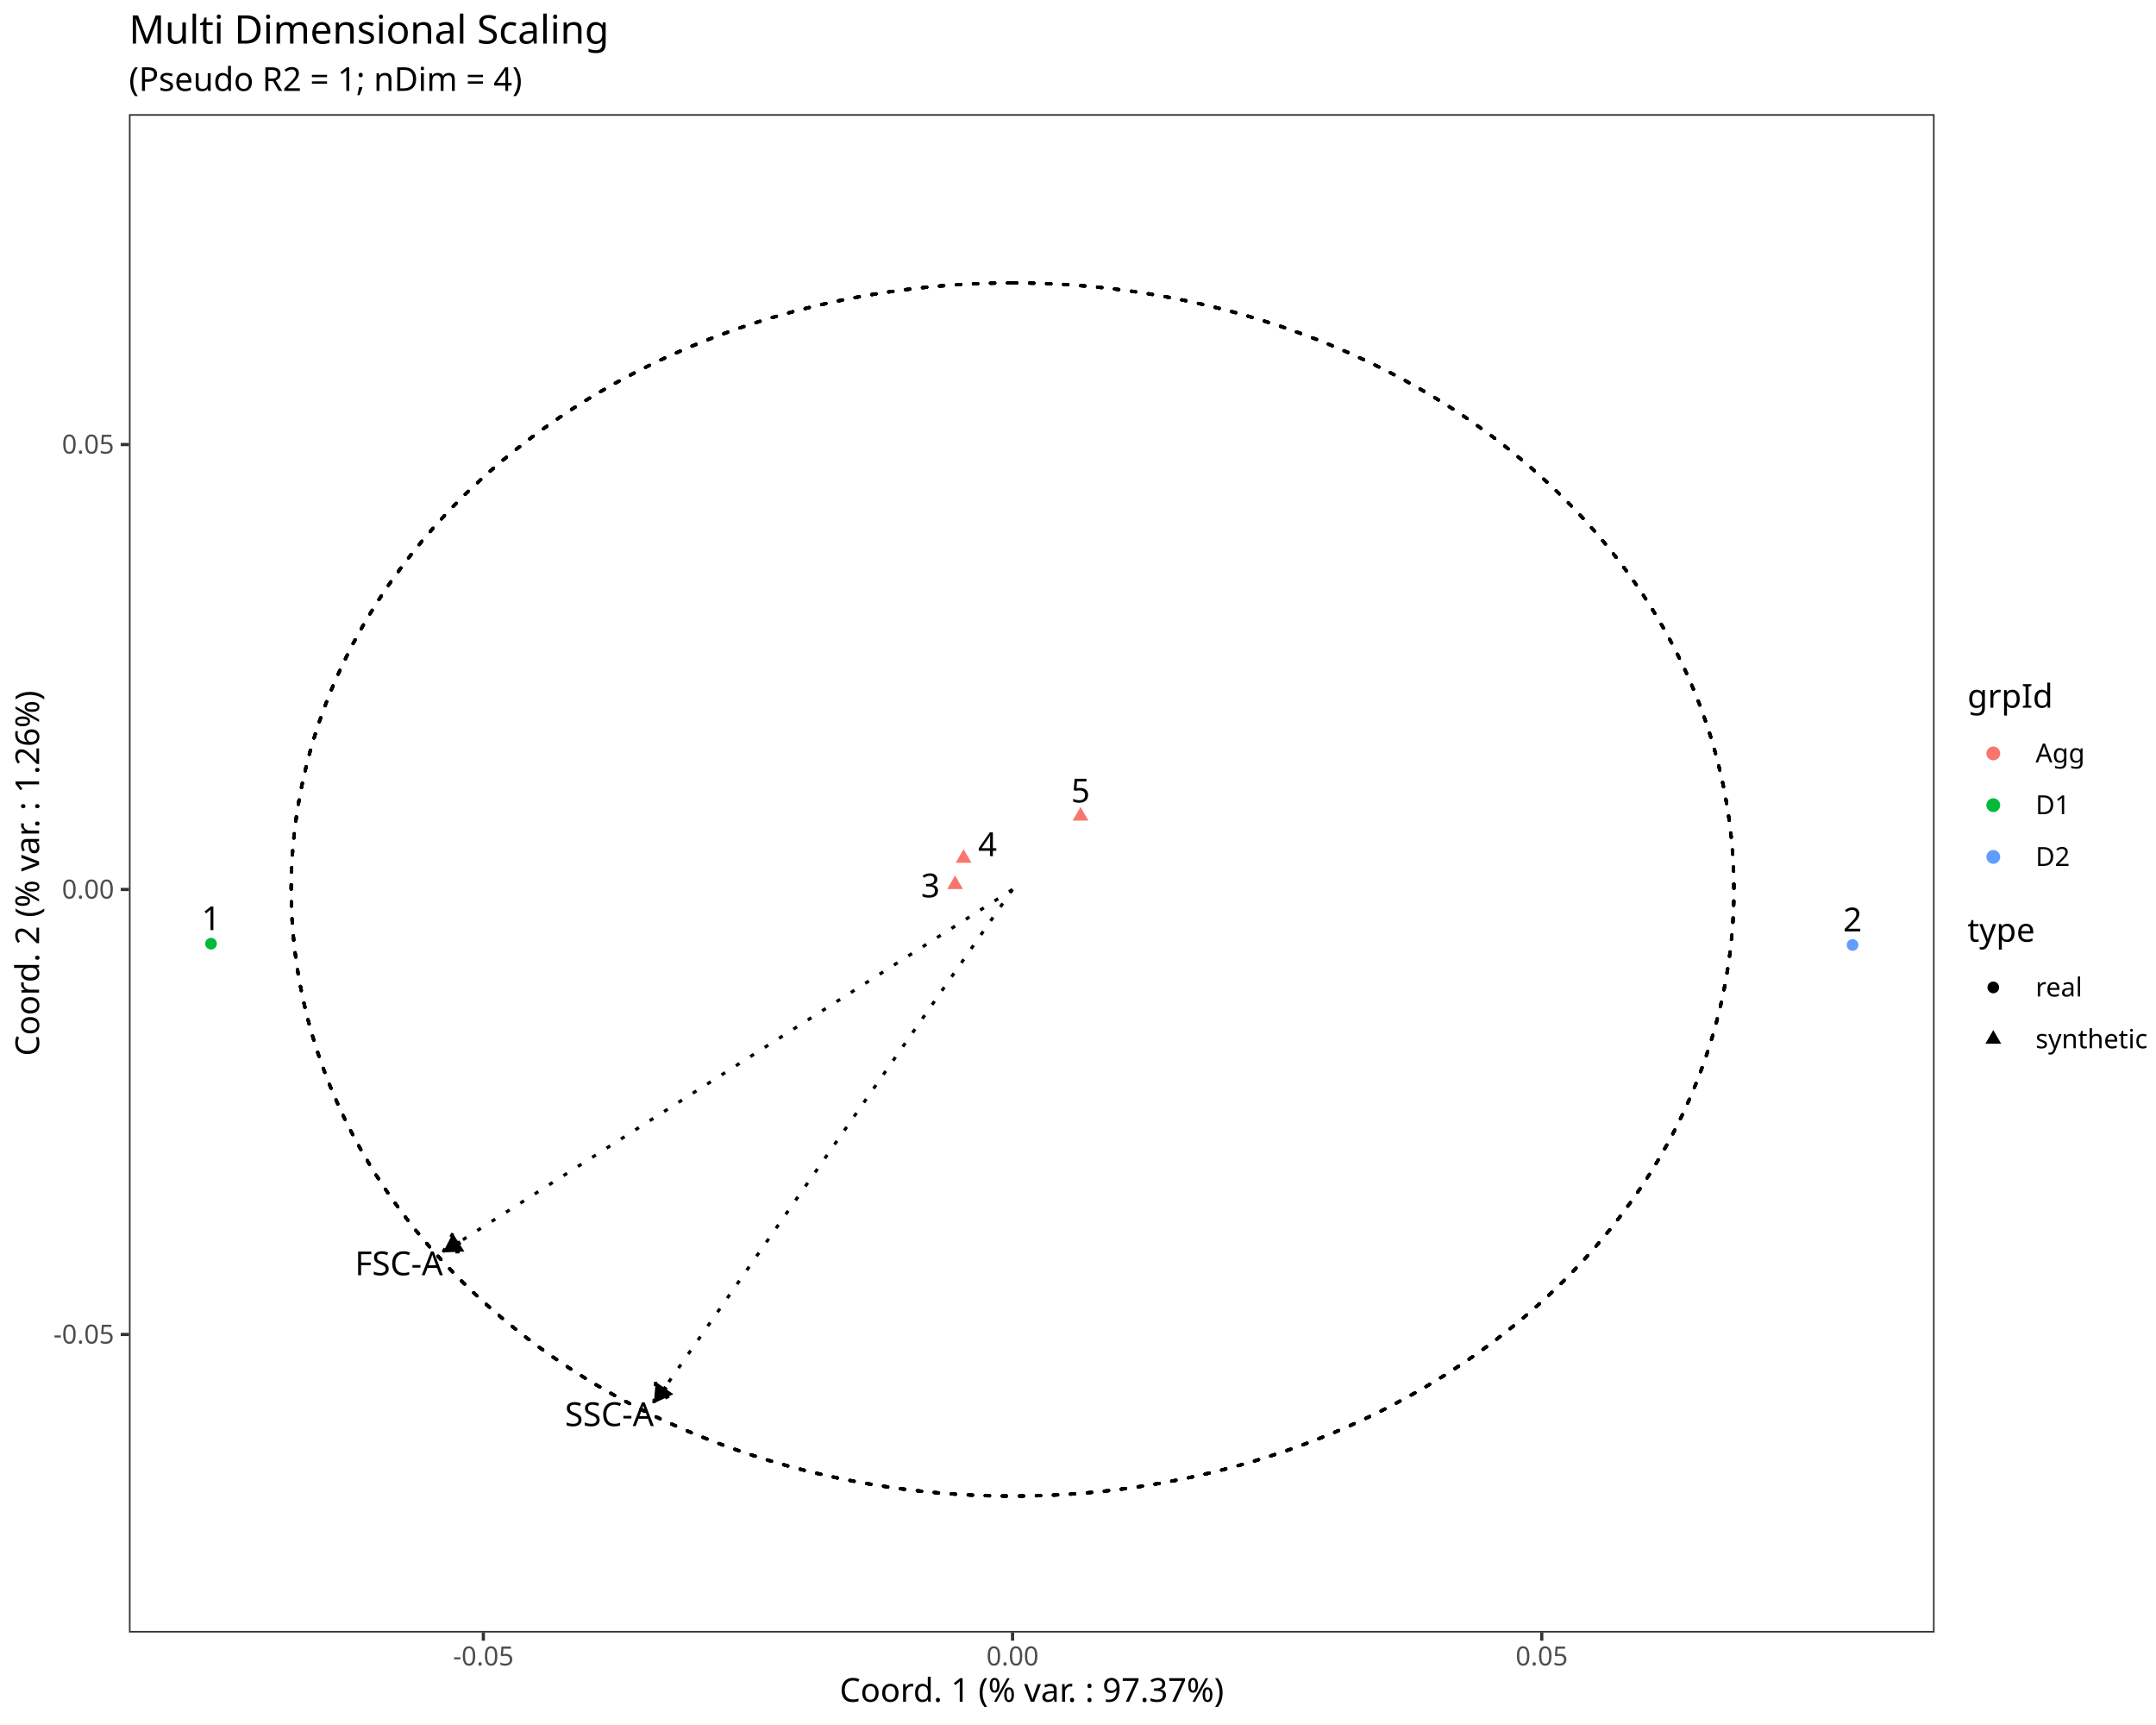
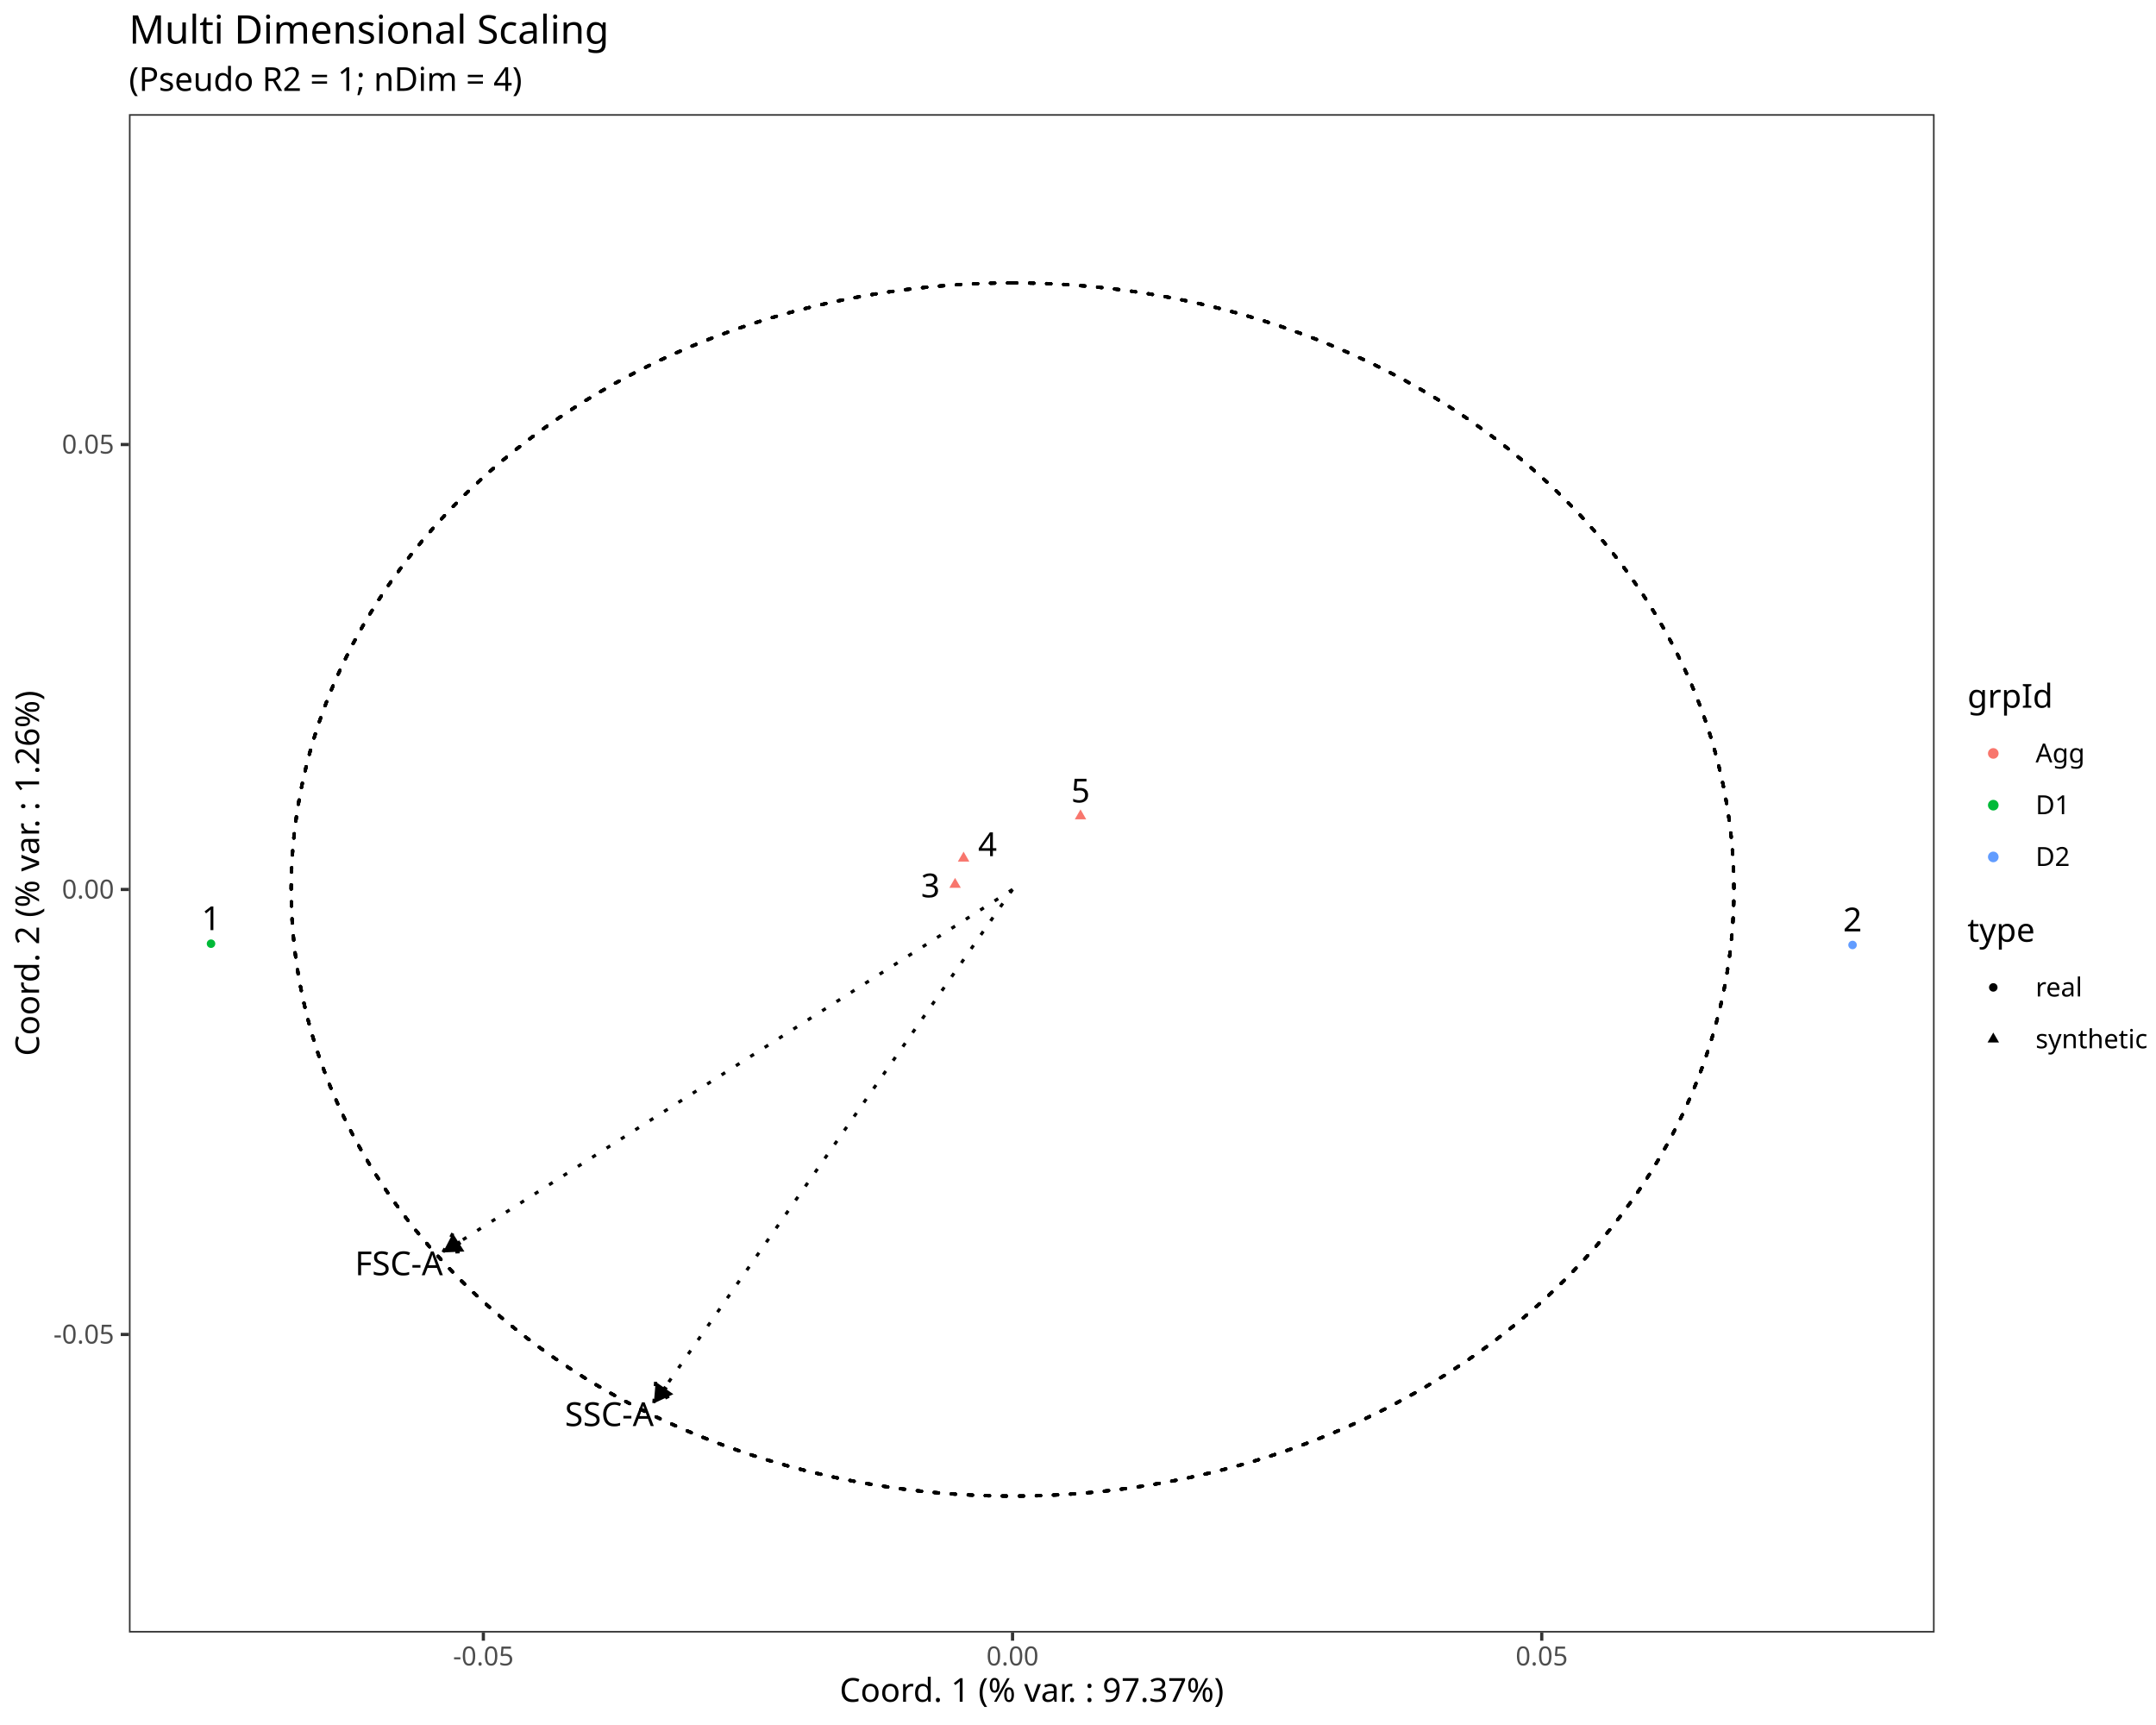
<svg xmlns="http://www.w3.org/2000/svg" class="svglite" data-engine-version="2.0" width="720.00pt" height="576.00pt" viewBox="0 0 720.00 576.00">
  <defs>
    <style type="text/css">
    .svglite line, .svglite polyline, .svglite polygon, .svglite path, .svglite rect, .svglite circle {
      fill: none;
      stroke: #000000;
      stroke-linecap: round;
      stroke-linejoin: round;
      stroke-miterlimit: 10.00;
    }
  </style>
  </defs>
  <rect width="100%" height="100%" style="stroke: none; fill: #FFFFFF;" />
  <defs>
    <clipPath id="cpMC4wMHw3MjAuMDB8MC4wMHw1NzYuMDA=">
      <rect x="0.00" y="0.00" width="720.00" height="576.00" />
    </clipPath>
  </defs>
  <g clip-path="url(#cpMC4wMHw3MjAuMDB8MC4wMHw1NzYuMDA=)">
    <rect x="0.00" y="0.00" width="720.00" height="576.00" style="stroke-width: 1.07; stroke: #FFFFFF; fill: #FFFFFF;" />
  </g>
  <defs>
    <clipPath id="cpNDMuMDZ8NjQ2LjA3fDM4LjEyfDU0NS4xMQ==">
      <rect x="43.06" y="38.12" width="603.00" height="507.00" />
    </clipPath>
  </defs>
  <g clip-path="url(#cpNDMuMDZ8NjQ2LjA3fDM4LjEyfDU0NS4xMQ==)">
    <rect x="43.06" y="38.12" width="603.00" height="507.00" style="stroke-width: 1.07; stroke: none; fill: #FFFFFF;" />
-     <circle cx="70.47" cy="315.11" r="1.95" style="stroke-width: 0.71; stroke: none; fill: #00BA38;" />
-     <circle cx="618.66" cy="315.54" r="1.95" style="stroke-width: 0.71; stroke: none; fill: #619CFF;" />
-     <polygon points="318.95,292.31 321.58,296.87 316.32,296.87 " style="stroke-width: 0.71; stroke: none; fill: #F8766D;" />
-     <polygon points="321.79,283.54 324.43,288.10 319.16,288.10 " style="stroke-width: 0.71; stroke: none; fill: #F8766D;" />
-     <polygon points="360.84,269.44 363.47,274.00 358.21,274.00 " style="stroke-width: 0.71; stroke: none; fill: #F8766D;" />
+     <circle cx="70.47" cy="315.11" r="1.42" style="stroke-width: 0.71; stroke: none; fill: #00BA38;" />
+     <circle cx="618.66" cy="315.54" r="1.42" style="stroke-width: 0.71; stroke: none; fill: #619CFF;" />
+     <polygon points="318.95,293.14 320.87,296.45 317.04,296.45 " style="stroke-width: 0.71; stroke: none; fill: #F8766D;" />
+     <polygon points="321.79,284.37 323.71,287.69 319.88,287.69 " style="stroke-width: 0.71; stroke: none; fill: #F8766D;" />
+     <polygon points="360.84,270.27 362.75,273.59 358.93,273.59 " style="stroke-width: 0.71; stroke: none; fill: #F8766D;" />
    <text x="70.49" y="310.57" text-anchor="middle" style="font-size: 11.04px; font-family: sans;" textLength="6.14px" lengthAdjust="spacingAndGlyphs">1</text>
    <text x="618.65" y="311.00" text-anchor="middle" style="font-size: 11.04px; font-family: sans;" textLength="6.14px" lengthAdjust="spacingAndGlyphs">2</text>
    <text x="310.71" y="299.63" text-anchor="middle" style="font-size: 11.04px; font-family: sans;" textLength="6.14px" lengthAdjust="spacingAndGlyphs">3</text>
    <text x="329.78" y="285.88" text-anchor="middle" style="font-size: 11.04px; font-family: sans;" textLength="6.14px" lengthAdjust="spacingAndGlyphs">4</text>
    <text x="360.84" y="267.94" text-anchor="middle" style="font-size: 11.04px; font-family: sans;" textLength="6.14px" lengthAdjust="spacingAndGlyphs">5</text>
    <line x1="338.14" y1="297.01" x2="147.90" y2="418.21" style="stroke-width: 1.07; stroke-dasharray: 1.42,4.27; stroke-linecap: butt;" />
    <polygon points="151.22,411.82 147.90,418.21 155.09,417.90 " style="stroke-width: 1.07; stroke-dasharray: 1.42,4.27; stroke-linecap: butt; fill: #000000;" />
    <line x1="338.14" y1="297.01" x2="218.35" y2="468.59" style="stroke-width: 1.07; stroke-dasharray: 1.42,4.27; stroke-linecap: butt;" />
    <polygon points="218.96,461.41 218.35,468.59 224.87,465.53 " style="stroke-width: 1.07; stroke-dasharray: 1.42,4.27; stroke-linecap: butt; fill: #000000;" />
    <text x="147.90" y="425.81" text-anchor="end" style="font-size: 11.04px; font-family: sans;" textLength="33.13px" lengthAdjust="spacingAndGlyphs">FSC-A</text>
    <text x="218.35" y="476.18" text-anchor="end" style="font-size: 11.04px; font-family: sans;" textLength="33.75px" lengthAdjust="spacingAndGlyphs">SSC-A</text>
    <polygon points="338.14,94.47 342.35,94.50 346.55,94.59 350.75,94.74 354.95,94.96 359.14,95.24 363.32,95.58 367.50,95.98 371.67,96.44 375.83,96.96 379.97,97.54 384.11,98.19 388.23,98.89 392.33,99.66 396.42,100.48 400.49,101.37 404.54,102.31 408.58,103.32 412.59,104.38 416.57,105.50 420.54,106.68 424.47,107.92 428.39,109.21 432.27,110.57 436.13,111.98 439.95,113.44 443.75,114.97 447.51,116.54 451.24,118.17 454.93,119.86 458.59,121.60 462.22,123.40 465.80,125.24 469.35,127.14 472.85,129.09 476.32,131.10 479.74,133.15 483.12,135.25 486.46,137.40 489.75,139.60 492.99,141.85 496.19,144.15 499.34,146.49 502.44,148.88 505.49,151.31 508.49,153.79 511.43,156.31 514.33,158.88 517.17,161.48 519.95,164.13 522.68,166.82 525.36,169.55 527.98,172.31 530.54,175.12 533.04,177.96 535.48,180.84 537.86,183.75 540.18,186.70 542.44,189.68 544.64,192.69 546.77,195.74 548.84,198.82 550.85,201.92 552.79,205.06 554.66,208.22 556.47,211.41 558.22,214.63 559.89,217.87 561.50,221.14 563.04,224.43 564.52,227.74 565.92,231.07 567.25,234.42 568.52,237.79 569.71,241.18 570.84,244.59 571.89,248.01 572.87,251.45 573.78,254.90 574.62,258.37 575.39,261.84 576.08,265.33 576.70,268.82 577.25,272.33 577.73,275.84 578.13,279.36 578.46,282.88 578.72,286.41 578.90,289.95 579.01,293.48 579.05,297.01 579.01,300.55 578.90,304.08 578.72,307.61 578.46,311.14 578.13,314.67 577.73,318.19 577.25,321.70 576.70,325.20 576.08,328.70 575.39,332.19 574.62,335.66 573.78,339.13 572.87,342.58 571.89,346.01 570.84,349.44 569.71,352.84 568.52,356.23 567.25,359.60 565.92,362.96 564.52,366.29 563.04,369.60 561.50,372.89 559.89,376.16 558.22,379.40 556.47,382.61 554.66,385.81 552.79,388.97 550.85,392.10 548.84,395.21 546.77,398.29 544.64,401.33 542.44,404.35 540.18,407.33 537.86,410.28 535.48,413.19 533.04,416.07 530.54,418.91 527.98,421.71 525.36,424.48 522.68,427.21 519.95,429.90 517.17,432.54 514.33,435.15 511.43,437.72 508.49,440.24 505.49,442.71 502.44,445.15 499.34,447.54 496.19,449.88 492.99,452.17 489.75,454.42 486.46,456.62 483.12,458.78 479.74,460.88 476.32,462.93 472.85,464.93 469.35,466.88 465.80,468.78 462.22,470.63 458.59,472.43 454.93,474.17 451.24,475.85 447.51,477.49 443.75,479.06 439.95,480.58 436.13,482.05 432.27,483.46 428.39,484.81 424.47,486.11 420.54,487.35 416.57,488.53 412.59,489.65 408.58,490.71 404.54,491.72 400.49,492.66 396.42,493.55 392.33,494.37 388.23,495.14 384.11,495.84 379.97,496.48 375.83,497.07 371.67,497.59 367.50,498.05 363.32,498.45 359.14,498.79 354.95,499.07 350.75,499.28 346.55,499.44 342.35,499.53 338.14,499.56 333.94,499.53 329.73,499.44 325.53,499.28 321.34,499.07 317.15,498.79 312.96,498.45 308.78,498.05 304.62,497.59 300.46,497.07 296.31,496.48 292.18,495.84 288.06,495.14 283.95,494.37 279.86,493.55 275.79,492.66 271.74,491.72 267.71,490.71 263.70,489.65 259.71,488.53 255.75,487.35 251.81,486.11 247.90,484.81 244.01,483.46 240.16,482.05 236.33,480.58 232.54,479.06 228.77,477.49 225.05,475.85 221.35,474.17 217.69,472.43 214.07,470.63 210.48,468.78 206.94,466.88 203.43,464.93 199.97,462.93 196.54,460.88 193.16,458.78 189.83,456.62 186.54,454.42 183.29,452.17 180.10,449.88 176.95,447.54 173.85,445.15 170.80,442.71 167.80,440.24 164.85,437.72 161.96,435.15 159.12,432.54 156.33,429.90 153.60,427.21 150.93,424.48 148.31,421.71 145.75,418.91 143.25,416.07 140.81,413.19 138.42,410.28 136.10,407.33 133.85,404.35 131.65,401.33 129.51,398.29 127.44,395.21 125.44,392.10 123.50,388.97 121.62,385.81 119.81,382.61 118.07,379.40 116.39,376.16 114.78,372.89 113.24,369.60 111.77,366.29 110.36,362.96 109.03,359.60 107.77,356.23 106.57,352.84 105.45,349.44 104.40,346.01 103.41,342.58 102.50,339.13 101.67,335.66 100.90,332.19 100.21,328.70 99.58,325.20 99.04,321.70 98.56,318.19 98.16,314.67 97.83,311.14 97.57,307.61 97.39,304.08 97.28,300.55 97.24,297.01 97.28,293.48 97.39,289.95 97.57,286.41 97.83,282.88 98.16,279.36 98.56,275.84 99.04,272.33 99.58,268.82 100.21,265.33 100.90,261.84 101.67,258.37 102.50,254.90 103.41,251.45 104.40,248.01 105.45,244.59 106.57,241.18 107.77,237.79 109.03,234.42 110.36,231.07 111.77,227.74 113.24,224.43 114.78,221.14 116.39,217.87 118.07,214.63 119.81,211.41 121.62,208.22 123.50,205.06 125.44,201.92 127.44,198.82 129.51,195.74 131.65,192.69 133.85,189.68 136.10,186.70 138.42,183.75 140.81,180.84 143.25,177.96 145.75,175.12 148.31,172.31 150.93,169.55 153.60,166.82 156.33,164.13 159.12,161.48 161.96,158.88 164.85,156.31 167.80,153.79 170.80,151.31 173.85,148.88 176.95,146.49 180.10,144.15 183.29,141.85 186.54,139.60 189.83,137.40 193.16,135.25 196.54,133.15 199.97,131.10 203.43,129.09 206.94,127.14 210.48,125.24 214.07,123.40 217.69,121.60 221.35,119.86 225.05,118.17 228.77,116.54 232.54,114.97 236.33,113.44 240.16,111.98 244.01,110.57 247.90,109.21 251.81,107.92 255.75,106.68 259.71,105.50 263.70,104.38 267.71,103.32 271.74,102.31 275.79,101.37 279.86,100.48 283.95,99.66 288.06,98.89 292.18,98.19 296.31,97.54 300.46,96.96 304.62,96.44 308.78,95.98 312.96,95.58 317.15,95.24 321.34,94.96 325.53,94.74 329.73,94.59 333.94,94.50 338.14,94.47 " style="stroke-width: 1.07; stroke-dasharray: 1.42,4.27; fill: none;" />
    <polygon points="338.14,94.47 342.35,94.50 346.55,94.59 350.75,94.74 354.95,94.96 359.14,95.24 363.32,95.58 367.50,95.98 371.67,96.44 375.83,96.96 379.97,97.54 384.11,98.19 388.23,98.89 392.33,99.66 396.42,100.48 400.49,101.37 404.54,102.31 408.58,103.32 412.59,104.38 416.57,105.50 420.54,106.68 424.47,107.92 428.39,109.21 432.27,110.57 436.13,111.98 439.95,113.44 443.75,114.97 447.51,116.54 451.24,118.17 454.93,119.86 458.59,121.60 462.22,123.40 465.80,125.24 469.35,127.14 472.85,129.09 476.32,131.10 479.74,133.15 483.12,135.25 486.46,137.40 489.75,139.60 492.99,141.85 496.19,144.15 499.34,146.49 502.44,148.88 505.49,151.31 508.49,153.79 511.43,156.31 514.33,158.88 517.17,161.48 519.95,164.13 522.68,166.82 525.36,169.55 527.98,172.31 530.54,175.12 533.04,177.96 535.48,180.84 537.86,183.75 540.18,186.70 542.44,189.68 544.64,192.69 546.77,195.74 548.84,198.82 550.85,201.92 552.79,205.06 554.66,208.22 556.47,211.41 558.22,214.63 559.89,217.87 561.50,221.14 563.04,224.43 564.52,227.74 565.92,231.07 567.25,234.42 568.52,237.79 569.71,241.18 570.84,244.59 571.89,248.01 572.87,251.45 573.78,254.90 574.62,258.37 575.39,261.84 576.08,265.33 576.70,268.82 577.25,272.33 577.73,275.84 578.13,279.36 578.46,282.88 578.72,286.41 578.90,289.95 579.01,293.48 579.05,297.01 579.01,300.55 578.90,304.08 578.72,307.61 578.46,311.14 578.13,314.67 577.73,318.19 577.25,321.70 576.70,325.20 576.08,328.70 575.39,332.19 574.62,335.66 573.78,339.13 572.87,342.58 571.89,346.01 570.84,349.44 569.71,352.84 568.52,356.23 567.25,359.60 565.92,362.96 564.52,366.29 563.04,369.60 561.50,372.89 559.89,376.16 558.22,379.40 556.47,382.61 554.66,385.81 552.79,388.97 550.85,392.10 548.84,395.21 546.77,398.29 544.64,401.33 542.44,404.35 540.18,407.33 537.86,410.28 535.48,413.19 533.04,416.07 530.54,418.91 527.98,421.71 525.36,424.48 522.68,427.21 519.95,429.90 517.17,432.54 514.33,435.15 511.43,437.72 508.49,440.24 505.49,442.71 502.44,445.15 499.34,447.54 496.19,449.88 492.99,452.17 489.75,454.42 486.46,456.62 483.12,458.78 479.74,460.88 476.32,462.93 472.85,464.93 469.35,466.88 465.80,468.78 462.22,470.63 458.59,472.43 454.93,474.17 451.24,475.85 447.51,477.49 443.75,479.06 439.95,480.58 436.13,482.05 432.27,483.46 428.39,484.81 424.47,486.11 420.54,487.35 416.57,488.53 412.59,489.65 408.58,490.71 404.54,491.72 400.49,492.66 396.42,493.55 392.33,494.37 388.23,495.14 384.11,495.84 379.97,496.48 375.83,497.07 371.67,497.59 367.50,498.05 363.32,498.45 359.14,498.79 354.95,499.07 350.75,499.28 346.55,499.44 342.35,499.53 338.14,499.56 333.94,499.53 329.73,499.44 325.53,499.28 321.34,499.07 317.15,498.79 312.96,498.45 308.78,498.05 304.62,497.59 300.46,497.07 296.31,496.48 292.18,495.84 288.06,495.14 283.95,494.37 279.86,493.55 275.79,492.66 271.74,491.72 267.71,490.71 263.70,489.65 259.71,488.53 255.75,487.35 251.81,486.11 247.90,484.81 244.01,483.46 240.16,482.05 236.33,480.58 232.54,479.06 228.77,477.49 225.05,475.85 221.35,474.17 217.69,472.43 214.07,470.63 210.48,468.78 206.94,466.88 203.43,464.93 199.97,462.93 196.54,460.88 193.16,458.78 189.83,456.62 186.54,454.42 183.29,452.17 180.10,449.88 176.95,447.54 173.85,445.15 170.80,442.71 167.80,440.24 164.85,437.72 161.96,435.15 159.12,432.54 156.33,429.90 153.60,427.21 150.93,424.48 148.31,421.71 145.75,418.91 143.25,416.07 140.81,413.19 138.42,410.28 136.10,407.33 133.85,404.35 131.65,401.33 129.51,398.29 127.44,395.21 125.44,392.10 123.50,388.97 121.62,385.81 119.81,382.61 118.07,379.40 116.39,376.16 114.78,372.89 113.24,369.60 111.77,366.29 110.36,362.96 109.03,359.60 107.77,356.23 106.57,352.84 105.45,349.44 104.40,346.01 103.41,342.58 102.50,339.13 101.67,335.66 100.90,332.19 100.21,328.70 99.58,325.20 99.04,321.70 98.56,318.19 98.16,314.67 97.83,311.14 97.57,307.61 97.39,304.08 97.28,300.55 97.24,297.01 97.28,293.48 97.39,289.95 97.57,286.41 97.83,282.88 98.16,279.36 98.56,275.84 99.04,272.33 99.58,268.82 100.21,265.33 100.90,261.84 101.67,258.37 102.50,254.90 103.41,251.45 104.40,248.01 105.45,244.59 106.57,241.18 107.77,237.79 109.03,234.42 110.36,231.07 111.77,227.74 113.24,224.43 114.78,221.14 116.39,217.87 118.07,214.63 119.81,211.41 121.62,208.22 123.50,205.06 125.44,201.92 127.44,198.82 129.51,195.74 131.65,192.69 133.85,189.68 136.10,186.70 138.42,183.75 140.81,180.84 143.25,177.96 145.75,175.12 148.31,172.31 150.93,169.55 153.60,166.82 156.33,164.13 159.12,161.48 161.96,158.88 164.85,156.31 167.80,153.79 170.80,151.31 173.85,148.88 176.95,146.49 180.10,144.15 183.29,141.85 186.54,139.60 189.83,137.40 193.16,135.25 196.54,133.15 199.97,131.10 203.43,129.09 206.94,127.14 210.48,125.24 214.07,123.40 217.69,121.60 221.35,119.86 225.05,118.17 228.77,116.54 232.54,114.97 236.33,113.44 240.16,111.98 244.01,110.57 247.90,109.21 251.81,107.92 255.75,106.68 259.71,105.50 263.70,104.38 267.71,103.32 271.74,102.31 275.79,101.37 279.86,100.48 283.95,99.66 288.06,98.89 292.18,98.19 296.31,97.54 300.46,96.96 304.62,96.44 308.78,95.98 312.96,95.58 317.15,95.24 321.34,94.96 325.53,94.74 329.73,94.59 333.94,94.50 338.14,94.47 " style="stroke-width: 1.07; stroke-dasharray: 1.42,4.27; fill: none;" />
    <polygon points="338.14,94.47 342.35,94.50 346.55,94.59 350.75,94.74 354.95,94.96 359.14,95.24 363.32,95.58 367.50,95.98 371.67,96.44 375.83,96.96 379.97,97.54 384.11,98.19 388.23,98.89 392.33,99.66 396.42,100.48 400.49,101.37 404.54,102.31 408.58,103.32 412.59,104.38 416.57,105.50 420.54,106.68 424.47,107.92 428.39,109.21 432.27,110.57 436.13,111.98 439.95,113.44 443.75,114.97 447.51,116.54 451.24,118.17 454.93,119.86 458.59,121.60 462.22,123.40 465.80,125.24 469.35,127.14 472.85,129.09 476.32,131.10 479.74,133.15 483.12,135.25 486.46,137.40 489.75,139.60 492.99,141.85 496.19,144.15 499.34,146.49 502.44,148.88 505.49,151.31 508.49,153.79 511.43,156.31 514.33,158.88 517.17,161.48 519.95,164.13 522.68,166.82 525.36,169.55 527.98,172.31 530.54,175.12 533.04,177.96 535.48,180.84 537.86,183.75 540.18,186.70 542.44,189.68 544.64,192.69 546.77,195.74 548.84,198.82 550.85,201.92 552.79,205.06 554.66,208.22 556.47,211.41 558.22,214.63 559.89,217.87 561.50,221.14 563.04,224.43 564.52,227.74 565.92,231.07 567.25,234.42 568.52,237.79 569.71,241.18 570.84,244.59 571.89,248.01 572.87,251.45 573.78,254.90 574.62,258.37 575.39,261.84 576.08,265.33 576.70,268.82 577.25,272.33 577.73,275.84 578.13,279.36 578.46,282.88 578.72,286.41 578.90,289.95 579.01,293.48 579.05,297.01 579.01,300.55 578.90,304.08 578.72,307.61 578.46,311.14 578.13,314.67 577.73,318.19 577.25,321.70 576.70,325.20 576.08,328.70 575.39,332.19 574.62,335.66 573.78,339.13 572.87,342.58 571.89,346.01 570.84,349.44 569.71,352.84 568.52,356.23 567.25,359.60 565.92,362.96 564.52,366.29 563.04,369.60 561.50,372.89 559.89,376.16 558.22,379.40 556.47,382.61 554.66,385.81 552.79,388.97 550.85,392.10 548.84,395.21 546.77,398.29 544.64,401.33 542.44,404.35 540.18,407.33 537.86,410.28 535.48,413.19 533.04,416.07 530.54,418.91 527.98,421.71 525.36,424.48 522.68,427.21 519.95,429.90 517.17,432.54 514.33,435.15 511.43,437.72 508.49,440.24 505.49,442.71 502.44,445.15 499.34,447.54 496.19,449.88 492.99,452.17 489.75,454.42 486.46,456.62 483.12,458.78 479.74,460.88 476.32,462.93 472.85,464.93 469.35,466.88 465.80,468.78 462.22,470.63 458.59,472.43 454.93,474.17 451.24,475.85 447.51,477.49 443.75,479.06 439.95,480.58 436.13,482.05 432.27,483.46 428.39,484.81 424.47,486.11 420.54,487.35 416.57,488.53 412.59,489.65 408.58,490.71 404.54,491.72 400.49,492.66 396.42,493.55 392.33,494.37 388.23,495.14 384.11,495.84 379.97,496.48 375.83,497.07 371.67,497.59 367.50,498.05 363.32,498.45 359.14,498.79 354.95,499.07 350.75,499.28 346.55,499.44 342.35,499.53 338.14,499.56 333.94,499.53 329.73,499.44 325.53,499.28 321.34,499.07 317.15,498.79 312.96,498.45 308.78,498.05 304.62,497.59 300.46,497.07 296.31,496.48 292.18,495.84 288.06,495.14 283.95,494.37 279.86,493.55 275.79,492.66 271.74,491.72 267.71,490.71 263.70,489.65 259.71,488.53 255.75,487.35 251.81,486.11 247.90,484.81 244.01,483.46 240.16,482.05 236.33,480.58 232.54,479.06 228.77,477.49 225.05,475.85 221.35,474.17 217.69,472.43 214.07,470.63 210.48,468.78 206.94,466.88 203.43,464.93 199.97,462.93 196.54,460.88 193.16,458.78 189.83,456.62 186.54,454.42 183.29,452.17 180.10,449.88 176.95,447.54 173.85,445.15 170.80,442.71 167.80,440.24 164.85,437.72 161.96,435.15 159.12,432.54 156.33,429.90 153.60,427.21 150.93,424.48 148.31,421.71 145.75,418.91 143.25,416.07 140.81,413.19 138.42,410.28 136.10,407.33 133.85,404.35 131.65,401.33 129.51,398.29 127.44,395.21 125.44,392.10 123.50,388.97 121.62,385.81 119.81,382.61 118.07,379.40 116.39,376.16 114.78,372.89 113.24,369.60 111.77,366.29 110.36,362.96 109.03,359.60 107.77,356.23 106.57,352.84 105.45,349.44 104.40,346.01 103.41,342.58 102.50,339.13 101.67,335.66 100.90,332.19 100.21,328.70 99.58,325.20 99.04,321.70 98.56,318.19 98.16,314.67 97.83,311.14 97.57,307.61 97.39,304.08 97.28,300.55 97.24,297.01 97.28,293.48 97.39,289.95 97.57,286.41 97.83,282.88 98.16,279.36 98.56,275.84 99.04,272.33 99.58,268.82 100.21,265.33 100.90,261.84 101.67,258.37 102.50,254.90 103.41,251.45 104.40,248.01 105.45,244.59 106.57,241.18 107.77,237.79 109.03,234.42 110.36,231.07 111.77,227.74 113.24,224.43 114.78,221.14 116.39,217.87 118.07,214.63 119.81,211.41 121.62,208.22 123.50,205.06 125.44,201.92 127.44,198.82 129.51,195.74 131.65,192.69 133.85,189.68 136.10,186.70 138.42,183.75 140.81,180.84 143.25,177.96 145.75,175.12 148.31,172.31 150.93,169.55 153.60,166.82 156.33,164.13 159.12,161.48 161.96,158.88 164.85,156.31 167.80,153.79 170.80,151.31 173.85,148.88 176.95,146.49 180.10,144.15 183.29,141.85 186.54,139.60 189.83,137.40 193.16,135.25 196.54,133.15 199.97,131.10 203.43,129.09 206.94,127.14 210.48,125.24 214.07,123.40 217.69,121.60 221.35,119.86 225.05,118.17 228.77,116.54 232.54,114.97 236.33,113.44 240.16,111.98 244.01,110.57 247.90,109.21 251.81,107.92 255.75,106.68 259.71,105.50 263.70,104.38 267.71,103.32 271.74,102.31 275.79,101.37 279.86,100.48 283.95,99.66 288.06,98.89 292.18,98.19 296.31,97.54 300.46,96.96 304.62,96.44 308.78,95.98 312.96,95.58 317.15,95.24 321.34,94.96 325.53,94.74 329.73,94.59 333.94,94.50 338.14,94.47 " style="stroke-width: 1.07; stroke-dasharray: 1.42,4.27; fill: none;" />
    <polygon points="338.14,94.47 342.35,94.50 346.55,94.59 350.75,94.74 354.95,94.96 359.14,95.24 363.32,95.58 367.50,95.98 371.67,96.44 375.83,96.96 379.97,97.54 384.11,98.19 388.23,98.89 392.33,99.66 396.42,100.48 400.49,101.37 404.54,102.31 408.58,103.32 412.59,104.38 416.57,105.50 420.54,106.68 424.47,107.92 428.39,109.21 432.27,110.57 436.13,111.98 439.95,113.44 443.75,114.97 447.51,116.54 451.24,118.17 454.93,119.86 458.59,121.60 462.22,123.40 465.80,125.24 469.35,127.14 472.85,129.09 476.32,131.10 479.74,133.15 483.12,135.25 486.46,137.40 489.75,139.60 492.99,141.85 496.19,144.15 499.34,146.49 502.44,148.88 505.49,151.31 508.49,153.79 511.43,156.31 514.33,158.88 517.17,161.48 519.95,164.13 522.68,166.82 525.36,169.55 527.98,172.31 530.54,175.12 533.04,177.96 535.48,180.84 537.86,183.75 540.18,186.70 542.44,189.68 544.64,192.69 546.77,195.74 548.84,198.82 550.85,201.92 552.79,205.06 554.66,208.22 556.47,211.41 558.22,214.63 559.89,217.87 561.50,221.14 563.04,224.43 564.52,227.74 565.92,231.07 567.25,234.42 568.52,237.79 569.71,241.18 570.84,244.59 571.89,248.01 572.87,251.45 573.78,254.90 574.62,258.37 575.39,261.84 576.08,265.33 576.70,268.82 577.25,272.33 577.73,275.84 578.13,279.36 578.46,282.88 578.72,286.41 578.90,289.95 579.01,293.48 579.05,297.01 579.01,300.55 578.90,304.08 578.72,307.61 578.46,311.14 578.13,314.67 577.73,318.19 577.25,321.70 576.70,325.20 576.08,328.70 575.39,332.19 574.62,335.66 573.78,339.13 572.87,342.58 571.89,346.01 570.84,349.44 569.71,352.84 568.52,356.23 567.25,359.60 565.92,362.96 564.52,366.29 563.04,369.60 561.50,372.89 559.89,376.16 558.22,379.40 556.47,382.61 554.66,385.81 552.79,388.97 550.85,392.10 548.84,395.21 546.77,398.29 544.64,401.33 542.44,404.35 540.18,407.33 537.86,410.28 535.48,413.19 533.04,416.07 530.54,418.91 527.98,421.71 525.36,424.48 522.68,427.21 519.95,429.90 517.17,432.54 514.33,435.15 511.43,437.72 508.49,440.24 505.49,442.71 502.44,445.15 499.34,447.54 496.19,449.88 492.99,452.17 489.75,454.42 486.46,456.62 483.12,458.78 479.74,460.88 476.32,462.93 472.85,464.93 469.35,466.88 465.80,468.78 462.22,470.63 458.59,472.43 454.93,474.17 451.24,475.85 447.51,477.49 443.75,479.06 439.95,480.58 436.13,482.05 432.27,483.46 428.39,484.81 424.47,486.11 420.54,487.35 416.57,488.53 412.59,489.65 408.58,490.71 404.54,491.72 400.49,492.66 396.42,493.55 392.33,494.37 388.23,495.14 384.11,495.84 379.97,496.48 375.83,497.07 371.67,497.59 367.50,498.05 363.32,498.45 359.14,498.79 354.95,499.07 350.75,499.28 346.55,499.44 342.35,499.53 338.14,499.56 333.94,499.53 329.73,499.44 325.53,499.28 321.34,499.07 317.15,498.79 312.96,498.45 308.78,498.05 304.62,497.59 300.46,497.07 296.31,496.48 292.18,495.84 288.06,495.14 283.95,494.37 279.86,493.55 275.79,492.66 271.74,491.72 267.71,490.71 263.70,489.65 259.71,488.53 255.75,487.35 251.81,486.11 247.90,484.81 244.01,483.46 240.16,482.05 236.33,480.58 232.54,479.06 228.77,477.49 225.05,475.85 221.35,474.17 217.69,472.43 214.07,470.63 210.48,468.78 206.94,466.88 203.43,464.93 199.97,462.93 196.54,460.88 193.16,458.78 189.83,456.62 186.54,454.42 183.29,452.17 180.10,449.88 176.95,447.54 173.85,445.15 170.80,442.71 167.80,440.24 164.85,437.72 161.96,435.15 159.12,432.54 156.33,429.90 153.60,427.21 150.93,424.48 148.31,421.71 145.75,418.91 143.25,416.07 140.81,413.19 138.42,410.28 136.10,407.33 133.85,404.35 131.65,401.33 129.51,398.29 127.44,395.21 125.44,392.10 123.50,388.97 121.62,385.81 119.81,382.61 118.07,379.40 116.39,376.16 114.78,372.89 113.24,369.60 111.77,366.29 110.36,362.96 109.03,359.60 107.77,356.23 106.57,352.84 105.45,349.44 104.40,346.01 103.41,342.58 102.50,339.13 101.67,335.66 100.90,332.19 100.21,328.70 99.58,325.20 99.04,321.70 98.56,318.19 98.16,314.67 97.83,311.14 97.57,307.61 97.39,304.08 97.28,300.55 97.24,297.01 97.28,293.48 97.39,289.95 97.57,286.41 97.83,282.88 98.16,279.36 98.56,275.84 99.04,272.33 99.58,268.82 100.21,265.33 100.90,261.84 101.67,258.37 102.50,254.90 103.41,251.45 104.40,248.01 105.45,244.59 106.57,241.18 107.77,237.79 109.03,234.42 110.36,231.07 111.77,227.74 113.24,224.43 114.78,221.14 116.39,217.87 118.07,214.63 119.81,211.41 121.62,208.22 123.50,205.06 125.44,201.92 127.44,198.82 129.51,195.74 131.65,192.69 133.85,189.68 136.10,186.70 138.42,183.75 140.81,180.84 143.25,177.96 145.75,175.12 148.31,172.31 150.93,169.55 153.60,166.82 156.33,164.13 159.12,161.48 161.96,158.88 164.85,156.31 167.80,153.79 170.80,151.31 173.85,148.88 176.95,146.49 180.10,144.15 183.29,141.85 186.54,139.60 189.83,137.40 193.16,135.25 196.54,133.15 199.97,131.10 203.43,129.09 206.94,127.14 210.48,125.24 214.07,123.40 217.69,121.60 221.35,119.86 225.05,118.17 228.77,116.54 232.54,114.97 236.33,113.44 240.16,111.98 244.01,110.57 247.90,109.21 251.81,107.92 255.75,106.68 259.71,105.50 263.70,104.38 267.71,103.32 271.74,102.31 275.79,101.37 279.86,100.48 283.95,99.66 288.06,98.89 292.18,98.19 296.31,97.54 300.46,96.96 304.62,96.44 308.78,95.98 312.96,95.58 317.15,95.24 321.34,94.96 325.53,94.74 329.73,94.59 333.94,94.50 338.14,94.47 " style="stroke-width: 1.07; stroke-dasharray: 1.42,4.27; fill: none;" />
    <polygon points="338.14,94.47 342.35,94.50 346.55,94.59 350.75,94.74 354.95,94.96 359.14,95.24 363.32,95.58 367.50,95.98 371.67,96.44 375.83,96.96 379.97,97.54 384.11,98.19 388.23,98.89 392.33,99.66 396.42,100.48 400.49,101.37 404.54,102.31 408.58,103.32 412.59,104.38 416.57,105.50 420.54,106.68 424.47,107.92 428.39,109.21 432.27,110.57 436.13,111.98 439.95,113.44 443.75,114.97 447.51,116.54 451.24,118.17 454.93,119.86 458.59,121.60 462.22,123.40 465.80,125.24 469.35,127.14 472.85,129.09 476.32,131.10 479.74,133.15 483.12,135.25 486.46,137.40 489.75,139.60 492.99,141.85 496.19,144.15 499.34,146.49 502.44,148.88 505.49,151.31 508.49,153.79 511.43,156.31 514.33,158.88 517.17,161.48 519.95,164.13 522.68,166.82 525.36,169.55 527.98,172.31 530.54,175.12 533.04,177.96 535.48,180.84 537.86,183.75 540.18,186.70 542.44,189.68 544.64,192.69 546.77,195.74 548.84,198.82 550.85,201.92 552.79,205.06 554.66,208.22 556.47,211.41 558.22,214.63 559.89,217.87 561.50,221.14 563.04,224.43 564.52,227.74 565.92,231.07 567.25,234.42 568.52,237.79 569.71,241.18 570.84,244.59 571.89,248.01 572.87,251.45 573.78,254.90 574.62,258.37 575.39,261.84 576.08,265.33 576.70,268.82 577.25,272.33 577.73,275.84 578.13,279.36 578.46,282.88 578.72,286.41 578.90,289.95 579.01,293.48 579.05,297.01 579.01,300.55 578.90,304.08 578.72,307.61 578.46,311.14 578.13,314.67 577.73,318.19 577.25,321.70 576.70,325.20 576.08,328.70 575.39,332.19 574.62,335.66 573.78,339.13 572.87,342.58 571.89,346.01 570.84,349.44 569.71,352.84 568.52,356.23 567.25,359.60 565.92,362.96 564.52,366.29 563.04,369.60 561.50,372.89 559.89,376.16 558.22,379.40 556.47,382.61 554.66,385.81 552.79,388.97 550.85,392.10 548.84,395.21 546.77,398.29 544.64,401.33 542.44,404.35 540.18,407.33 537.86,410.28 535.48,413.19 533.04,416.07 530.54,418.91 527.98,421.71 525.36,424.48 522.68,427.21 519.95,429.90 517.17,432.54 514.33,435.15 511.43,437.72 508.49,440.24 505.49,442.71 502.44,445.15 499.34,447.54 496.19,449.88 492.99,452.17 489.75,454.42 486.46,456.62 483.12,458.78 479.74,460.88 476.32,462.93 472.85,464.93 469.35,466.88 465.80,468.78 462.22,470.63 458.59,472.43 454.93,474.17 451.24,475.85 447.51,477.49 443.75,479.06 439.95,480.58 436.13,482.05 432.27,483.46 428.39,484.81 424.47,486.11 420.54,487.35 416.57,488.53 412.59,489.65 408.58,490.71 404.54,491.72 400.49,492.66 396.42,493.55 392.33,494.37 388.23,495.14 384.11,495.84 379.97,496.48 375.83,497.07 371.67,497.59 367.50,498.05 363.32,498.45 359.14,498.79 354.95,499.07 350.75,499.28 346.55,499.44 342.35,499.53 338.14,499.56 333.94,499.53 329.73,499.44 325.53,499.28 321.34,499.07 317.15,498.79 312.96,498.45 308.78,498.05 304.62,497.59 300.46,497.07 296.31,496.48 292.18,495.84 288.06,495.14 283.95,494.37 279.86,493.55 275.79,492.66 271.74,491.72 267.71,490.71 263.70,489.65 259.71,488.53 255.75,487.35 251.81,486.11 247.90,484.81 244.01,483.46 240.16,482.05 236.33,480.58 232.54,479.06 228.77,477.49 225.05,475.85 221.35,474.17 217.69,472.43 214.07,470.63 210.48,468.78 206.94,466.88 203.43,464.93 199.97,462.93 196.54,460.88 193.16,458.78 189.83,456.62 186.54,454.42 183.29,452.17 180.10,449.88 176.95,447.54 173.85,445.15 170.80,442.71 167.80,440.24 164.85,437.72 161.96,435.15 159.12,432.54 156.33,429.90 153.60,427.21 150.93,424.48 148.31,421.71 145.75,418.91 143.25,416.07 140.81,413.19 138.42,410.28 136.10,407.33 133.85,404.35 131.65,401.33 129.51,398.29 127.44,395.21 125.44,392.10 123.50,388.97 121.62,385.81 119.81,382.61 118.07,379.40 116.39,376.16 114.78,372.89 113.24,369.60 111.77,366.29 110.36,362.96 109.03,359.60 107.77,356.23 106.57,352.84 105.45,349.44 104.40,346.01 103.41,342.58 102.50,339.13 101.67,335.66 100.90,332.19 100.21,328.70 99.58,325.20 99.04,321.70 98.56,318.19 98.16,314.67 97.83,311.14 97.57,307.61 97.39,304.08 97.28,300.55 97.24,297.01 97.28,293.48 97.39,289.95 97.57,286.41 97.83,282.88 98.16,279.36 98.56,275.84 99.04,272.33 99.58,268.82 100.21,265.33 100.90,261.84 101.67,258.37 102.50,254.90 103.41,251.45 104.40,248.01 105.45,244.59 106.57,241.18 107.77,237.79 109.03,234.42 110.36,231.07 111.77,227.74 113.24,224.43 114.78,221.14 116.39,217.87 118.07,214.63 119.81,211.41 121.62,208.22 123.50,205.06 125.44,201.92 127.44,198.82 129.51,195.74 131.65,192.69 133.85,189.68 136.10,186.70 138.42,183.75 140.81,180.84 143.25,177.96 145.75,175.12 148.31,172.31 150.93,169.55 153.60,166.82 156.33,164.13 159.12,161.48 161.96,158.88 164.85,156.31 167.80,153.79 170.80,151.31 173.85,148.88 176.95,146.49 180.10,144.15 183.29,141.85 186.54,139.60 189.83,137.40 193.16,135.25 196.54,133.15 199.97,131.10 203.43,129.09 206.94,127.14 210.48,125.24 214.07,123.40 217.69,121.60 221.35,119.86 225.05,118.17 228.77,116.54 232.54,114.97 236.33,113.44 240.16,111.98 244.01,110.57 247.90,109.21 251.81,107.92 255.75,106.68 259.71,105.50 263.70,104.38 267.71,103.32 271.74,102.31 275.79,101.37 279.86,100.48 283.95,99.66 288.06,98.89 292.18,98.19 296.31,97.54 300.46,96.96 304.62,96.44 308.78,95.98 312.96,95.58 317.15,95.24 321.34,94.96 325.53,94.74 329.73,94.59 333.94,94.50 338.14,94.47 " style="stroke-width: 1.07; stroke-dasharray: 1.42,4.27; fill: none;" />
    <rect x="43.06" y="38.12" width="603.00" height="507.00" style="stroke-width: 1.07; stroke: #333333;" />
  </g>
  <g clip-path="url(#cpMC4wMHw3MjAuMDB8MC4wMHw1NzYuMDA=)">
    <text x="38.13" y="448.63" text-anchor="end" style="font-size: 8.80px; fill: #4D4D4D; font-family: sans;" textLength="20.06px" lengthAdjust="spacingAndGlyphs">-0.05</text>
    <text x="38.13" y="300.04" text-anchor="end" style="font-size: 8.80px; fill: #4D4D4D; font-family: sans;" textLength="17.13px" lengthAdjust="spacingAndGlyphs">0.00</text>
    <text x="38.13" y="151.45" text-anchor="end" style="font-size: 8.80px; fill: #4D4D4D; font-family: sans;" textLength="17.13px" lengthAdjust="spacingAndGlyphs">0.05</text>
    <polyline points="40.32,445.60 43.06,445.60 " style="stroke-width: 1.07; stroke: #333333; stroke-linecap: butt;" />
    <polyline points="40.32,297.01 43.06,297.01 " style="stroke-width: 1.07; stroke: #333333; stroke-linecap: butt;" />
    <polyline points="40.32,148.43 43.06,148.43 " style="stroke-width: 1.07; stroke: #333333; stroke-linecap: butt;" />
    <polyline points="161.42,547.85 161.42,545.11 " style="stroke-width: 1.07; stroke: #333333; stroke-linecap: butt;" />
    <polyline points="338.14,547.85 338.14,545.11 " style="stroke-width: 1.07; stroke: #333333; stroke-linecap: butt;" />
    <polyline points="514.87,547.85 514.87,545.11 " style="stroke-width: 1.07; stroke: #333333; stroke-linecap: butt;" />
    <text x="161.42" y="556.10" text-anchor="middle" style="font-size: 8.80px; fill: #4D4D4D; font-family: sans;" textLength="20.06px" lengthAdjust="spacingAndGlyphs">-0.05</text>
    <text x="338.14" y="556.10" text-anchor="middle" style="font-size: 8.80px; fill: #4D4D4D; font-family: sans;" textLength="17.13px" lengthAdjust="spacingAndGlyphs">0.00</text>
    <text x="514.87" y="556.10" text-anchor="middle" style="font-size: 8.80px; fill: #4D4D4D; font-family: sans;" textLength="17.13px" lengthAdjust="spacingAndGlyphs">0.05</text>
    <text x="344.56" y="568.24" text-anchor="middle" style="font-size: 11.00px; font-family: sans;" textLength="130.23px" lengthAdjust="spacingAndGlyphs">Coord. 1 (% var. : 97.37%)</text>
    <text transform="translate(13.05,291.61) rotate(-90)" text-anchor="middle" style="font-size: 11.00px; font-family: sans;" textLength="124.11px" lengthAdjust="spacingAndGlyphs">Coord. 2 (% var. : 1.26%)</text>
    <rect x="657.02" y="227.60" width="38.42" height="67.17" style="stroke-width: 1.07; stroke: none; fill: #FFFFFF;" />
    <text x="657.02" y="236.31" style="font-size: 11.00px; font-family: sans;" textLength="25.07px" lengthAdjust="spacingAndGlyphs">grpId</text>
    <rect x="657.02" y="242.94" width="17.28" height="17.28" style="stroke-width: 1.07; stroke: none; fill: #FFFFFF;" />
-     <circle cx="665.66" cy="251.58" r="1.95" style="stroke-width: 0.71; stroke: #F8766D; fill: #F8766D;" />
+     <circle cx="665.66" cy="251.58" r="1.42" style="stroke-width: 0.71; stroke: #F8766D; fill: #F8766D;" />
    <rect x="657.02" y="260.22" width="17.28" height="17.28" style="stroke-width: 1.07; stroke: none; fill: #FFFFFF;" />
-     <circle cx="665.66" cy="268.86" r="1.95" style="stroke-width: 0.71; stroke: #00BA38; fill: #00BA38;" />
+     <circle cx="665.66" cy="268.86" r="1.42" style="stroke-width: 0.71; stroke: #00BA38; fill: #00BA38;" />
    <rect x="657.02" y="277.50" width="17.28" height="17.28" style="stroke-width: 1.07; stroke: none; fill: #FFFFFF;" />
-     <circle cx="665.66" cy="286.14" r="1.95" style="stroke-width: 0.71; stroke: #619CFF; fill: #619CFF;" />
+     <circle cx="665.66" cy="286.14" r="1.42" style="stroke-width: 0.71; stroke: #619CFF; fill: #619CFF;" />
    <text x="679.78" y="254.60" style="font-size: 8.80px; font-family: sans;" textLength="15.66px" lengthAdjust="spacingAndGlyphs">Agg</text>
    <text x="679.78" y="271.88" style="font-size: 8.80px; font-family: sans;" textLength="11.25px" lengthAdjust="spacingAndGlyphs">D1</text>
    <text x="679.78" y="289.16" style="font-size: 8.80px; font-family: sans;" textLength="11.25px" lengthAdjust="spacingAndGlyphs">D2</text>
    <rect x="657.02" y="305.73" width="57.50" height="49.89" style="stroke-width: 1.07; stroke: none; fill: #FFFFFF;" />
    <text x="657.02" y="314.45" style="font-size: 11.00px; font-family: sans;" textLength="20.80px" lengthAdjust="spacingAndGlyphs">type</text>
    <rect x="657.02" y="321.07" width="17.28" height="17.28" style="stroke-width: 1.07; stroke: none; fill: #FFFFFF;" />
-     <circle cx="665.66" cy="329.71" r="1.95" style="stroke-width: 0.71; stroke: none; fill: #000000;" />
+     <circle cx="665.66" cy="329.71" r="1.42" style="stroke-width: 0.71; stroke: none; fill: #000000;" />
    <rect x="657.02" y="338.35" width="17.28" height="17.28" style="stroke-width: 1.07; stroke: none; fill: #FFFFFF;" />
-     <polygon points="665.66,343.95 668.30,348.51 663.03,348.51 " style="stroke-width: 0.71; stroke: none; fill: #000000;" />
+     <polygon points="665.66,344.78 667.58,348.09 663.75,348.09 " style="stroke-width: 0.71; stroke: none; fill: #000000;" />
    <text x="679.78" y="332.74" style="font-size: 8.80px; font-family: sans;" textLength="14.67px" lengthAdjust="spacingAndGlyphs">real</text>
    <text x="679.78" y="350.02" style="font-size: 8.80px; font-family: sans;" textLength="34.74px" lengthAdjust="spacingAndGlyphs">synthetic</text>
    <text x="43.06" y="30.35" style="font-size: 11.00px; font-family: sans;" textLength="130.86px" lengthAdjust="spacingAndGlyphs">(Pseudo R2 = 1; nDim = 4)</text>
    <text x="43.06" y="14.56" style="font-size: 13.20px; font-family: sans;" textLength="151.15px" lengthAdjust="spacingAndGlyphs">Multi Dimensional Scaling</text>
  </g>
</svg>
